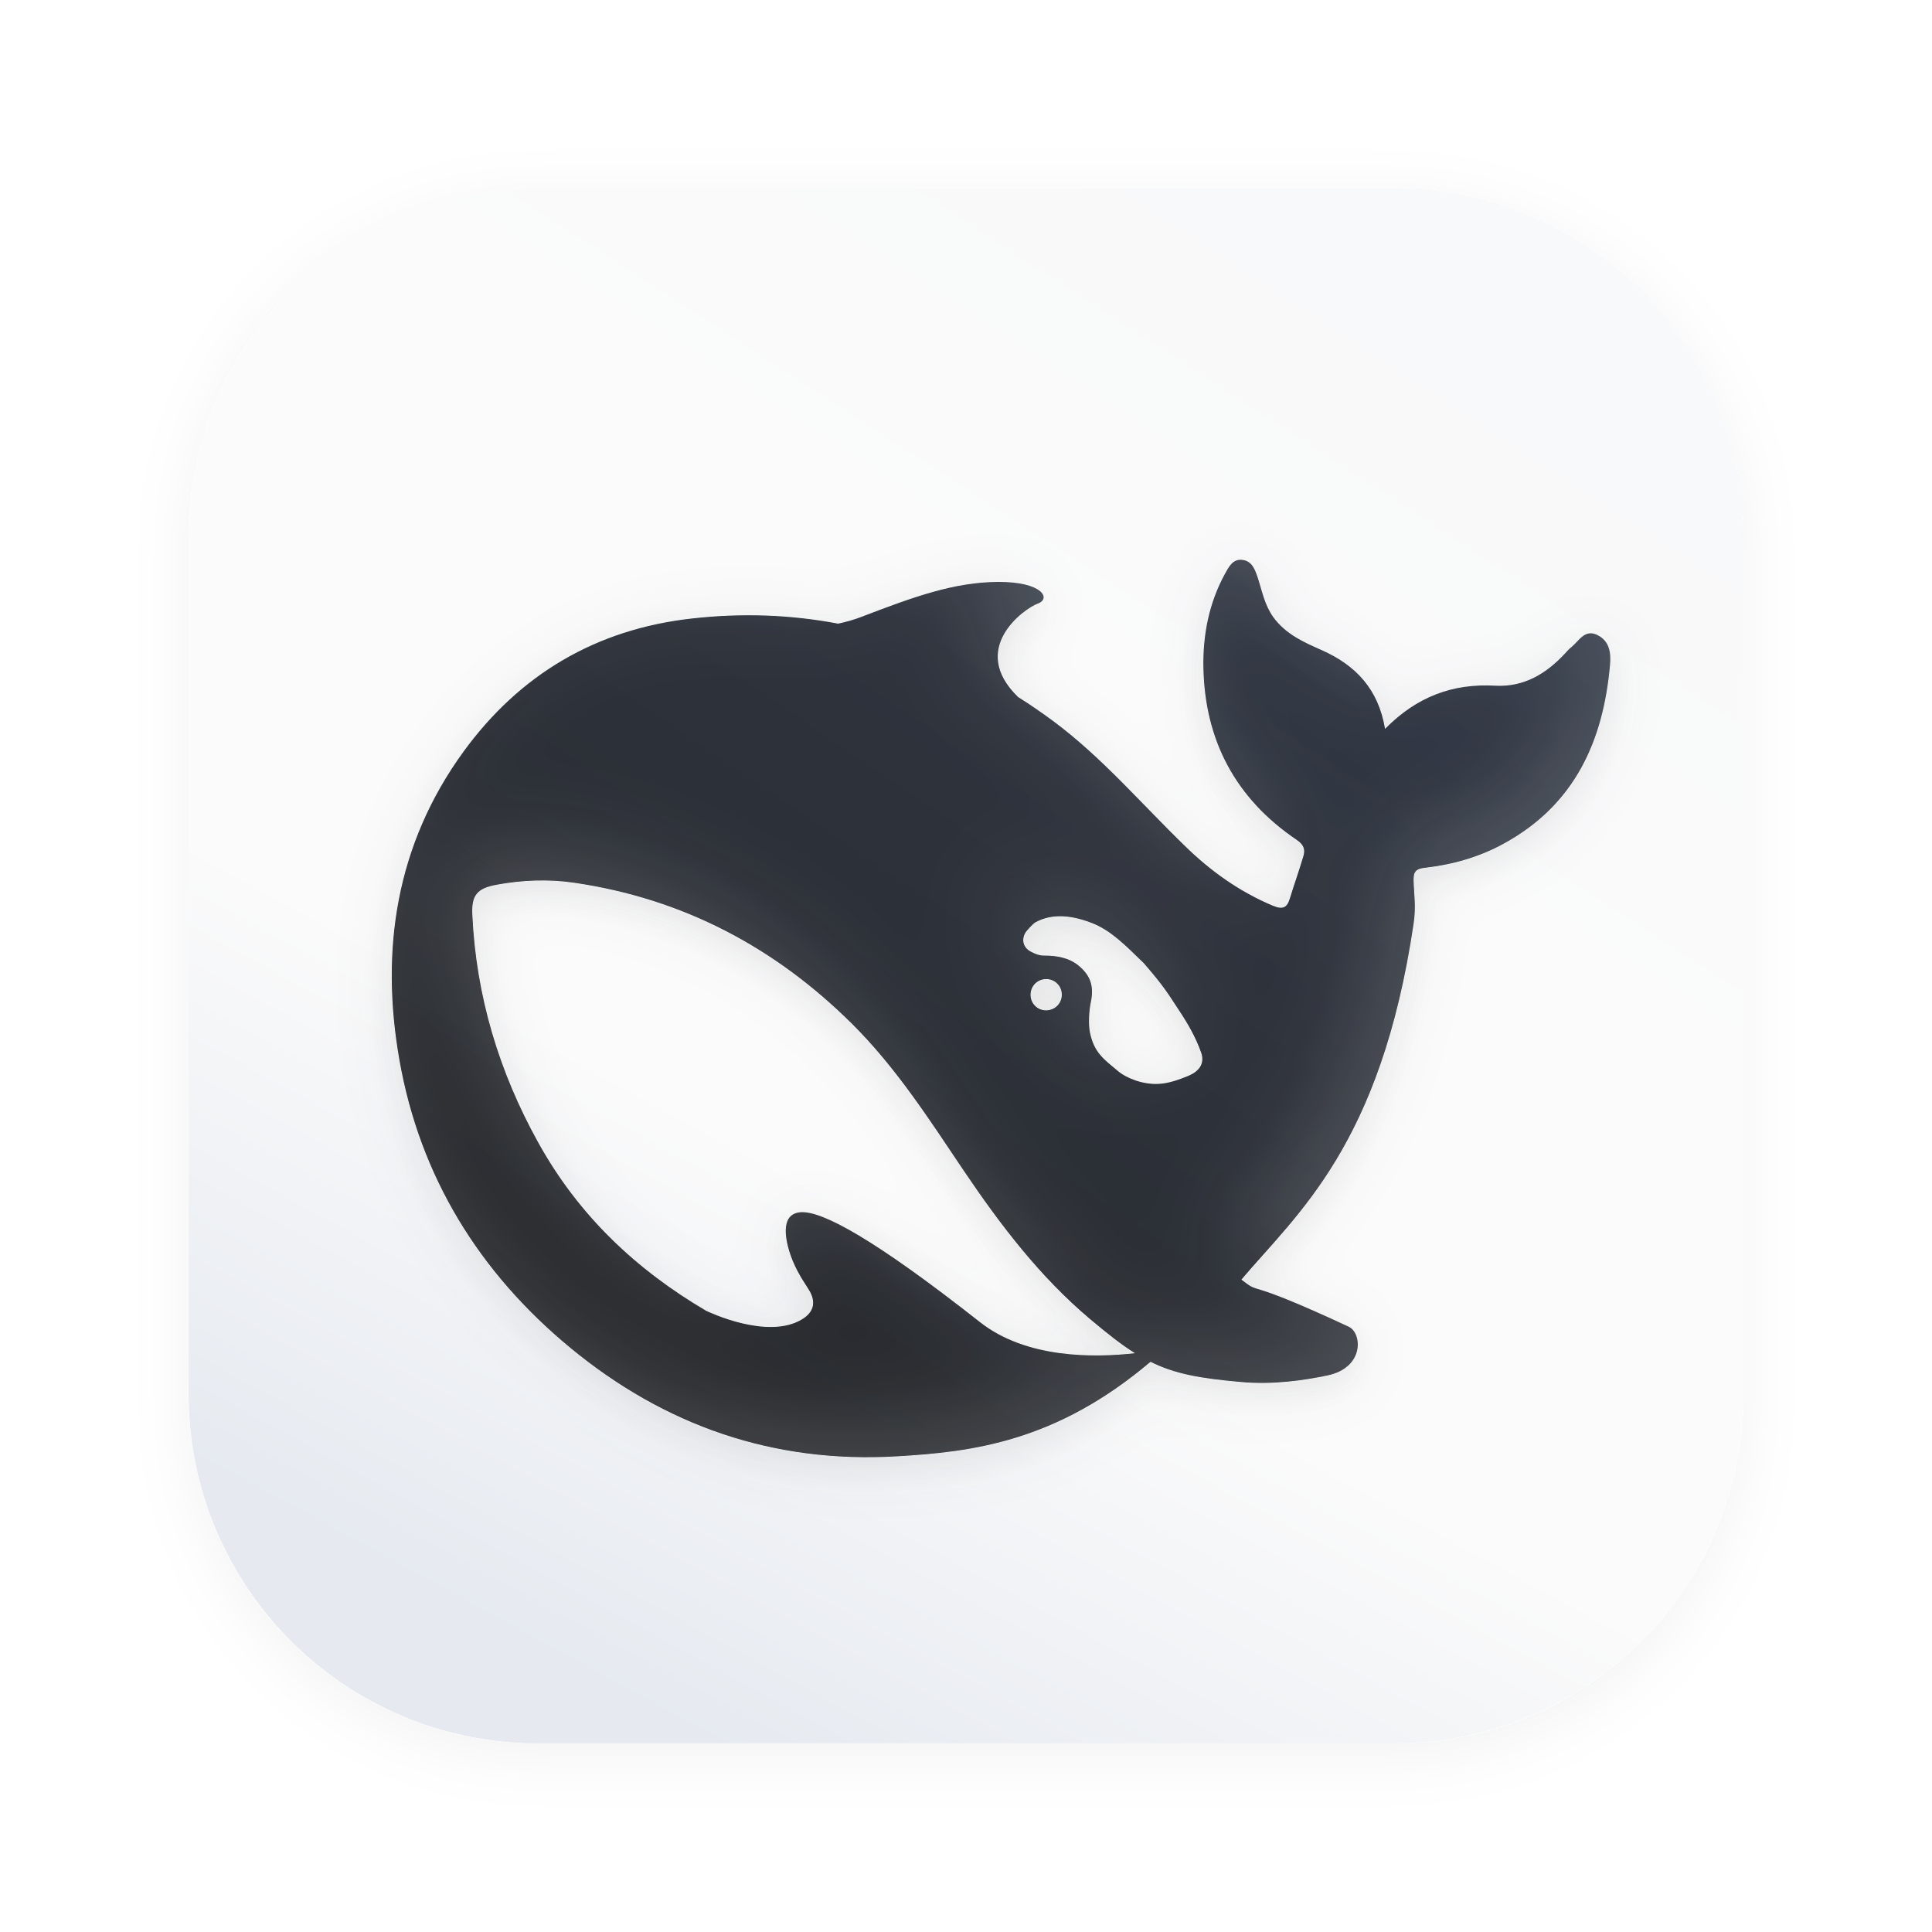
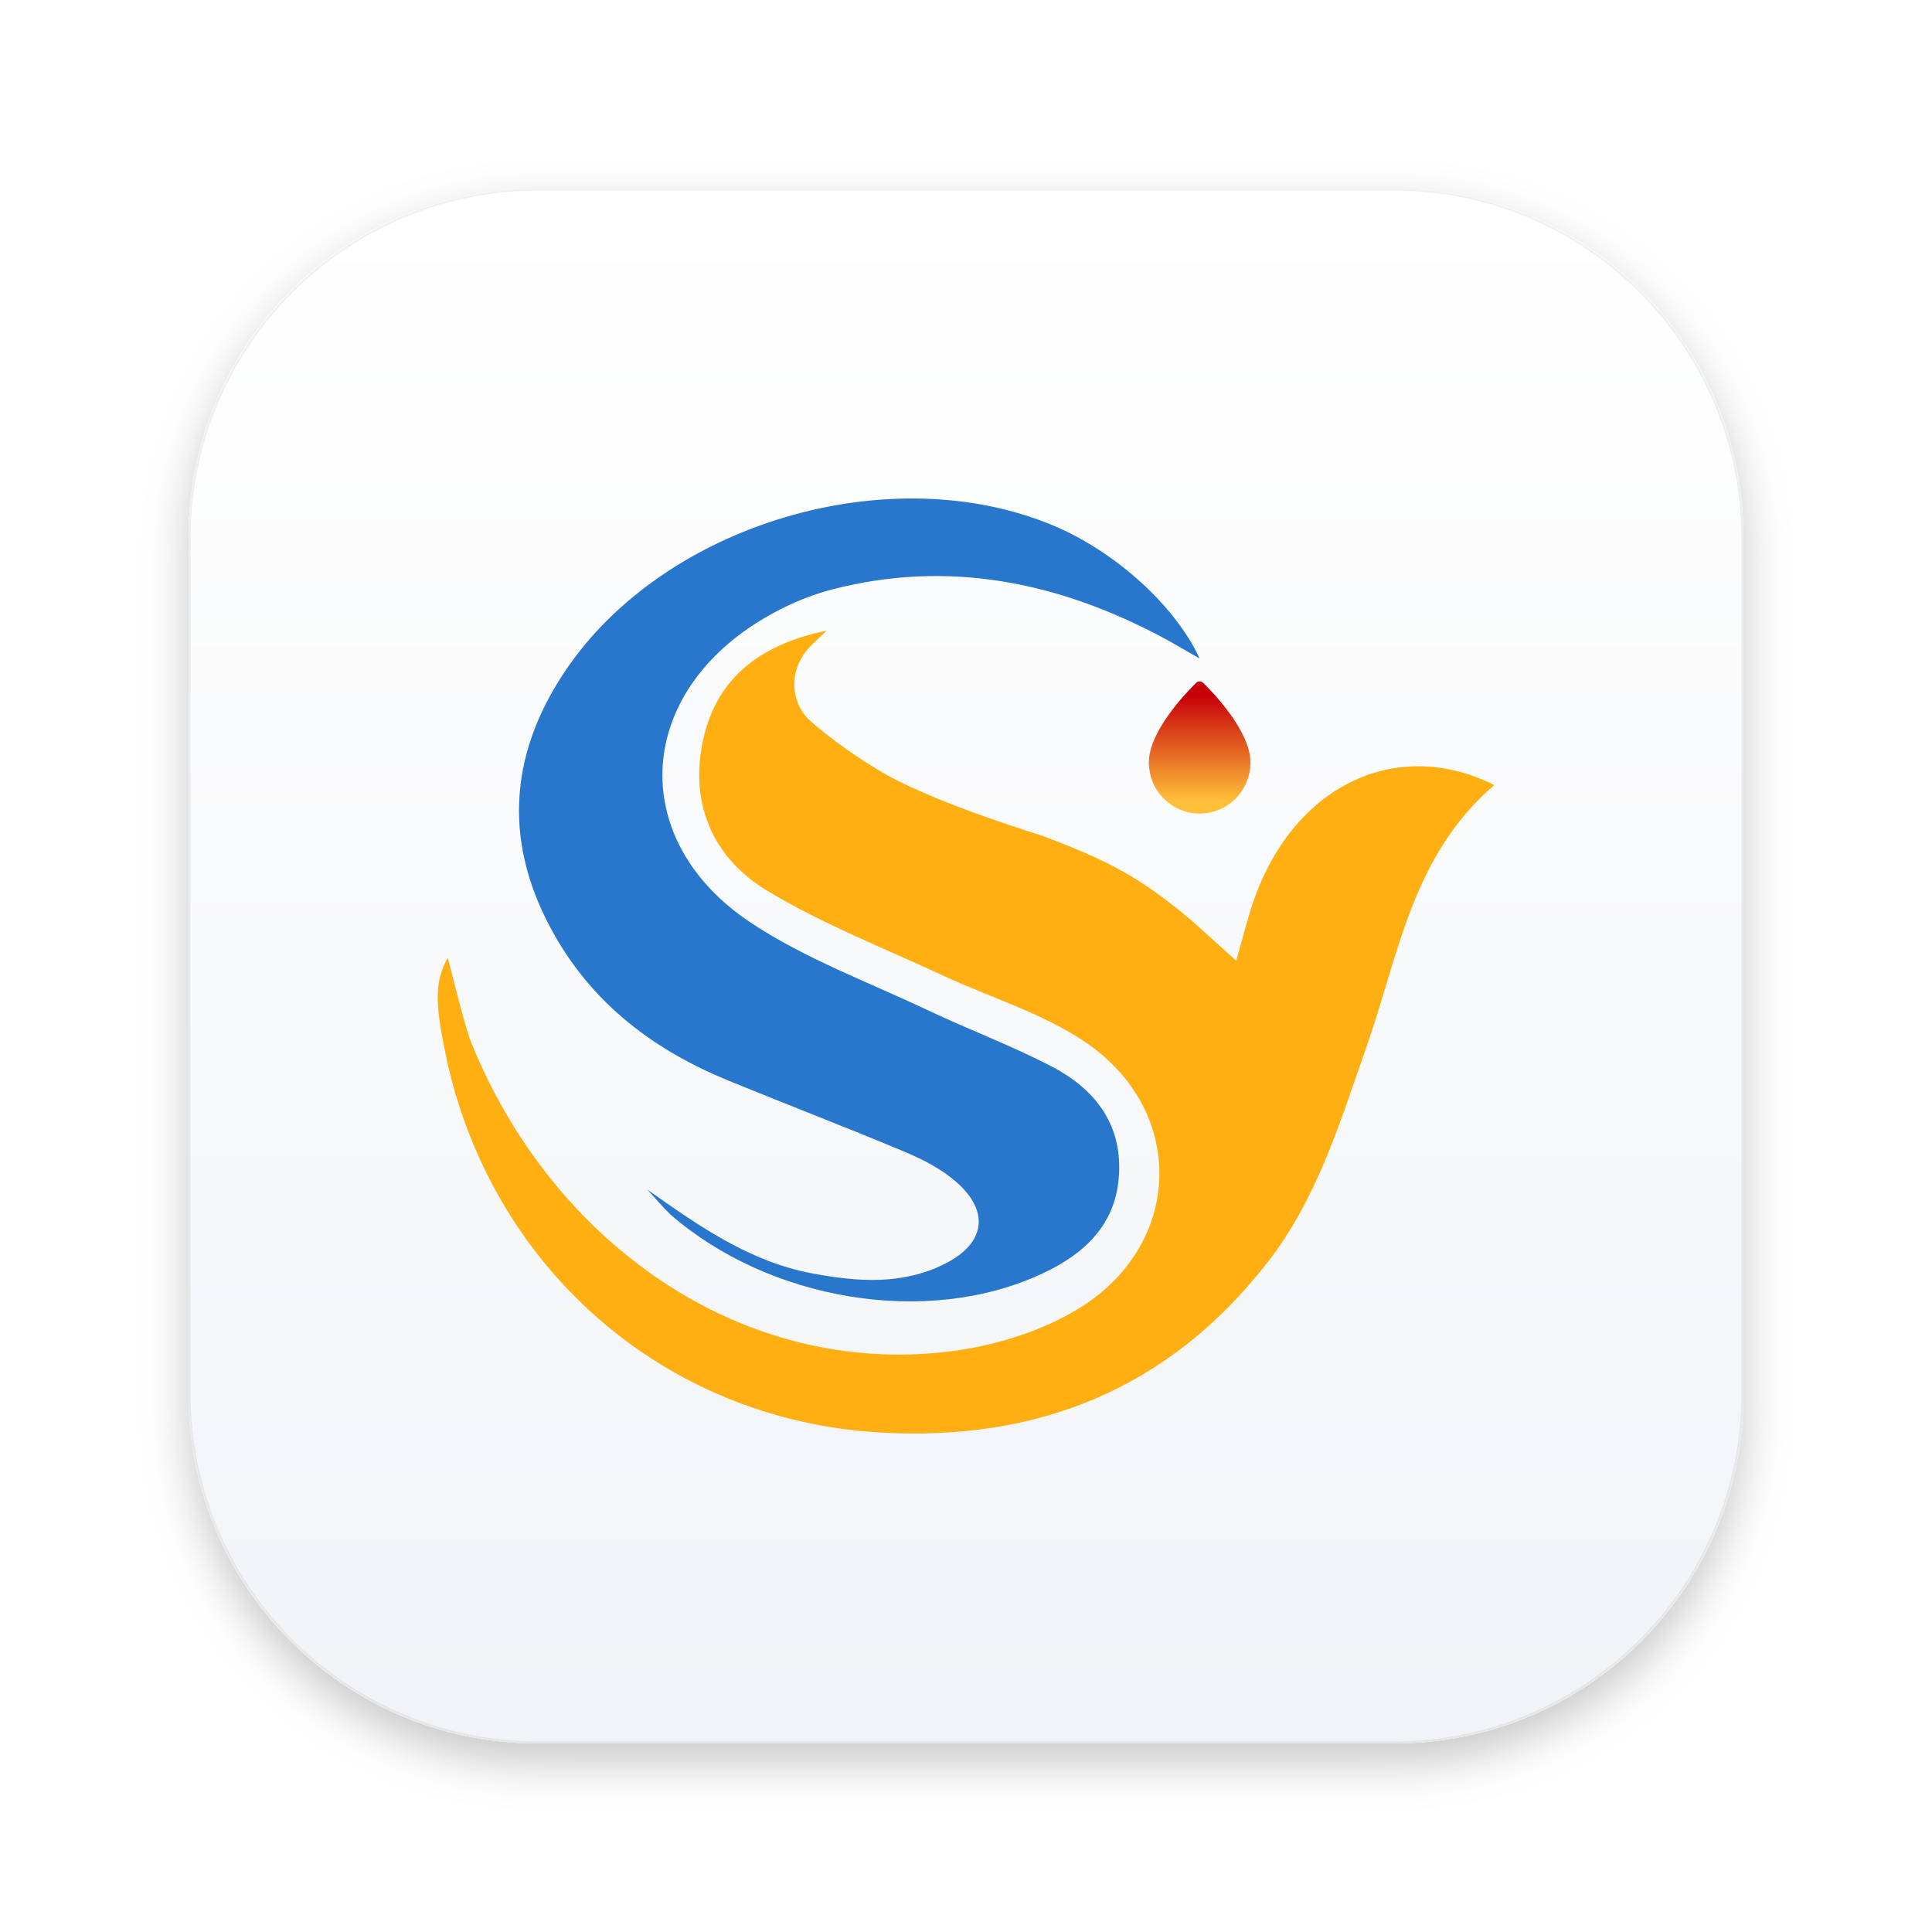
<svg xmlns="http://www.w3.org/2000/svg" width="1024" height="1024" viewBox="0 0 1024 1024" fill="none">
-   <g transform="translate(100 100) scale(0.8046875) translate(-40 -32)">
-     <g filter="url(#filter0_d_1637_371)">
-       <rect rx="230" width="1024" height="1024" transform="translate(40 32)" fill="#FBFBFB" />
-       <rect rx="230" width="1024" height="1024" transform="translate(40 32)" fill="url(#paint0_linear_1637_371)" fill-opacity="0.4" />
-       <rect rx="230" width="1024" height="1024" transform="translate(40 32)" fill="url(#paint1_linear_1637_371)" fill-opacity="0.8" />
-       <g filter="url(#filter1_ddi_1637_371)">
-         <path d="M968.002 326.025C959.5 321.85 955.842 329.804 950.865 333.835C949.162 335.143 947.722 336.834 946.283 338.393C933.859 351.673 919.336 360.407 900.376 359.363C872.649 357.804 848.963 366.525 828.035 387.759C823.586 361.583 808.812 345.951 786.313 335.936C774.536 330.729 762.64 325.51 754.401 314.186C748.645 306.112 747.074 297.127 744.195 288.274C742.36 282.936 740.538 277.465 734.385 276.554C727.718 275.51 725.103 281.112 722.476 285.803C712.006 304.95 707.952 326.039 708.349 347.405C709.26 395.463 729.54 433.742 769.823 460.962C774.404 464.094 775.579 467.212 774.14 471.771C771.394 481.153 768.119 490.257 765.241 499.639C763.406 505.624 760.66 506.933 754.256 504.329C732.154 495.08 713.049 481.417 696.175 464.874C667.524 437.138 641.633 406.536 609.325 382.566C601.733 376.964 594.154 371.758 586.298 366.802C553.33 334.773 590.616 308.464 599.251 305.333C608.282 302.082 602.393 290.877 573.214 291.009C544.048 291.141 517.364 300.906 483.353 313.935C478.389 315.891 473.147 317.318 467.786 318.494C436.917 312.64 404.873 311.332 371.377 315.111C308.332 322.141 257.975 351.964 220.953 402.876C176.471 464.081 166.014 533.624 178.835 606.153C192.302 682.594 231.291 745.887 291.194 795.372C353.328 846.68 424.876 871.813 506.498 866.99C556.076 864.122 611.279 857.489 673.532 804.74C689.23 812.55 705.708 815.681 733.052 818.02C754.111 819.976 774.391 816.976 790.076 813.726C814.674 808.519 812.971 785.726 804.072 781.564C731.995 747.962 747.826 761.638 733.435 750.565C770.06 707.198 825.263 662.139 846.85 516.156C848.553 504.567 847.114 497.273 846.85 487.892C846.718 482.157 848.025 479.95 854.574 479.303C872.623 477.215 890.156 472.273 906.238 463.42C952.938 437.892 971.765 395.965 976.215 345.7C976.875 338.01 976.083 330.069 967.976 326.039L968.002 326.025ZM561.067 778.432C491.222 723.477 457.343 705.374 443.347 706.154C430.263 706.933 432.626 721.918 435.505 731.682C438.515 741.315 442.436 747.962 447.929 756.418C451.718 762.021 454.346 770.345 444.14 776.609C421.641 790.549 382.533 771.918 380.698 771.006C335.174 744.182 297.109 708.757 270.293 660.316C244.389 613.698 229.35 563.685 226.868 510.302C226.208 497.406 230.01 492.847 242.831 490.508C259.704 487.376 277.106 486.729 293.98 489.2C365.264 499.625 425.959 531.523 476.844 582.052C505.878 610.831 527.861 645.213 550.491 678.815C574.561 714.492 600.452 748.49 633.42 776.358C645.066 786.122 654.348 793.548 663.247 799.019C636.431 802.018 591.698 802.666 561.08 778.445L561.067 778.432ZM594.55 562.905C594.55 557.171 599.132 552.625 604.888 552.625C606.195 552.625 607.371 552.876 608.414 553.273C609.853 553.801 611.16 554.581 612.203 555.744C614.038 557.567 615.081 560.17 615.081 562.905C615.081 568.64 610.5 573.185 604.743 573.185C598.987 573.185 594.537 568.627 594.537 562.905H594.55ZM698.539 616.301C691.871 619.037 685.19 621.375 678.787 621.64C668.845 622.155 657.992 618.125 652.103 613.17C642.953 605.479 636.404 601.185 633.658 587.773C632.483 582.039 633.13 573.185 634.186 568.111C636.536 557.171 633.922 550.141 626.212 543.759C619.927 538.553 611.952 537.112 603.185 537.112C599.911 537.112 596.914 535.685 594.682 534.509C591.025 532.686 588.015 528.127 590.893 522.525C591.804 520.701 596.254 516.275 597.297 515.495C609.206 508.716 622.937 510.936 635.625 516.01C647.403 520.833 656.288 529.686 669.109 542.186C682.193 557.289 684.543 561.465 692.003 572.789C697.892 581.642 703.252 590.759 706.909 601.185C709.128 607.699 706.249 613.038 698.539 616.288V616.301Z" fill="url(#paint2_linear_1637_371)" fill-opacity="0.9" />
-       </g>
-     </g>
+   <defs>
+     <linearGradient id="shiyou-oil" x1="50%" y1="10.439%" x2="50%" y2="90.515%">
+       <stop stop-color="#C70009" offset="0%" />
+       <stop stop-color="#FFBF39" offset="100%" />
+     </linearGradient>
+     <linearGradient id="shiyou-tile" x1="0" y1="0" x2="0" y2="1">
+       <stop offset="0" stop-color="#FFFFFF" />
+       <stop offset="1" stop-color="#F1F3F6" />
+     </linearGradient>
+     <filter id="shiyou-shadow" x="-10%" y="-10%" width="120%" height="125%">
+       <feDropShadow dx="0" dy="10.2" stdDeviation="12.3" flood-color="#000" flood-opacity="0.22" />
+     </filter>
+   </defs>
+   <rect x="100" y="100" width="824" height="824" rx="185" fill="url(#shiyou-tile)" filter="url(#shiyou-shadow)" />
+   <rect x="100.5" y="100.5" width="823" height="823" rx="185" stroke="#000" stroke-opacity="0.06" />
+   <g transform="translate(232.000 264.213) scale(5.12094)" fill-rule="evenodd">
+     <path d="M38.748,15.114 C35.988,17.822 36.729,21.271 38.369,22.835 C40.009,24.398 44.557,27.774 48.145,29.48 C52.706,31.648 57.713,33.364 62.564,34.905 C69.124,37.381 72.601,39.065 78.159,43.797 C79.348,44.846 81.069,46.44 82.644,47.833 C83.353,45.421 83.815,43.4 84.524,41.418 C88.791,29.48 99.451,24.681 109.355,29.662 C100.783,37.01 99.468,47.315 96.063,56.935 C93.394,64.532 91.035,72.42 85.953,78.977 C75.672,92.241 61.969,97.652 45.603,96.659 C23.27,95.306 5.258,79.409 0.77,57.295 C-0.308,51.987 -0.284,50.014 1.034,47.531 C1.82,50.455 2.441,53.198 3.292,55.867 C11.613,76.979 31.516,91.066 53.216,88.25 C57.648,87.675 62.303,86.25 66.126,83.971 C77.208,77.366 77.61,63.334 66.918,56.194 C62.49,53.235 57.17,51.648 52.285,49.371 C46.198,46.534 39.878,44.075 34.147,40.626 C28.546,37.255 26.019,31.678 27.466,24.988 C28.915,18.29 33.766,15.008 40.269,13.675 C39.762,14.154 39.246,14.625 38.748,15.114 Z" fill="#FFAF11" />
+     <path d="M38.831,80.218 C43.486,81.081 48.135,81.427 52.552,79.179 C56.666,77.085 57.166,73.785 53.655,70.726 C52.158,69.422 50.288,68.443 48.441,67.667 C42.353,65.109 36.185,62.747 30.074,60.243 C22.533,57.152 16.263,52.496 12.138,45.278 C6.805,35.943 7.242,26.751 13.158,17.907 C23.403,2.59 46.783,-4.314 63.757,2.817 C70.052,5.461 76.316,11.04 78.862,16.568 C77.288,15.669 76.112,14.953 74.896,14.31 C64.094,8.599 52.764,6.302 40.743,9.434 C38.133,10.114 35.55,11.289 33.25,12.715 C20.354,20.714 19.792,35.542 32.418,43.914 C38.031,47.636 44.527,50.034 50.667,52.938 C54.889,54.935 59.279,56.587 63.426,58.722 C67.86,61.005 70.795,64.553 70.517,69.902 C70.246,75.104 67.014,78.146 62.597,80.212 C50.594,85.827 34.266,82.968 24.092,74.113 C23.246,73.301 22.494,72.392 21.698,71.529 C27.088,75.339 32.306,79.007 38.831,80.218 Z" fill="#2877CC" />
+     <path d="M84.119,27.316 C84.119,24.167 80.439,20.266 79.23,19.085 C79.025,18.884 78.698,18.884 78.494,19.085 C77.284,20.266 73.604,24.167 73.604,27.316 C73.604,30.239 75.958,32.609 78.862,32.609 C81.765,32.609 84.119,30.239 84.119,27.316 Z" fill="url(#shiyou-oil)" />
  </g>
-   <defs>
-     <filter id="filter0_d_1637_371" x="-8" y="-16" width="1120" height="1120" filterUnits="userSpaceOnUse" color-interpolation-filters="sRGB">
-       <feFlood flood-opacity="0" result="BackgroundImageFix" />
-       <feColorMatrix in="SourceAlpha" type="matrix" values="0 0 0 0 0 0 0 0 0 0 0 0 0 0 0 0 0 0 127 0" result="hardAlpha" />
-       <feOffset dy="8" />
-       <feGaussianBlur stdDeviation="20" />
-       <feComposite in2="hardAlpha" operator="out" />
-       <feColorMatrix type="matrix" values="0 0 0 0 0 0 0 0 0 0 0 0 0 0 0 0 0 0 0.05 0" />
-       <feBlend mode="normal" in2="BackgroundImageFix" result="effect1_dropShadow_1637_371" />
-       <feBlend mode="normal" in="BackgroundImageFix" in2="effect1_dropShadow_1637_371" result="BackgroundImageFix" />
-       <feBlend mode="normal" in="SourceGraphic" in2="BackgroundImageFix" result="shape" />
-     </filter>
-     <filter id="filter1_ddi_1637_371" x="133.744" y="240.427" width="882.652" height="671.147" filterUnits="userSpaceOnUse" color-interpolation-filters="sRGB">
-       <feFlood flood-opacity="0" result="BackgroundImageFix" />
-       <feColorMatrix in="SourceAlpha" type="matrix" values="0 0 0 0 0 0 0 0 0 0 0 0 0 0 0 0 0 0 127 0" result="hardAlpha" />
-       <feOffset dy="4" />
-       <feGaussianBlur stdDeviation="20" />
-       <feComposite in2="hardAlpha" operator="out" />
-       <feColorMatrix type="matrix" values="0 0 0 0 0.176 0 0 0 0 0.192 0 0 0 0 0.231 0 0 0 0.08 0" />
-       <feBlend mode="normal" in2="BackgroundImageFix" result="effect1_dropShadow_1637_371" />
-       <feColorMatrix in="SourceAlpha" type="matrix" values="0 0 0 0 0 0 0 0 0 0 0 0 0 0 0 0 0 0 127 0" result="hardAlpha" />
-       <feOffset dy="8" />
-       <feGaussianBlur stdDeviation="8" />
-       <feComposite in2="hardAlpha" operator="out" />
-       <feColorMatrix type="matrix" values="0 0 0 0 0.173 0 0 0 0 0.188 0 0 0 0 0.224 0 0 0 0.04 0" />
-       <feBlend mode="normal" in2="effect1_dropShadow_1637_371" result="effect2_dropShadow_1637_371" />
-       <feBlend mode="normal" in="SourceGraphic" in2="BackgroundImageFix" result="shape" />
-       <feColorMatrix in="SourceAlpha" type="matrix" values="0 0 0 0 0 0 0 0 0 0 0 0 0 0 0 0 0 0 127 0" result="hardAlpha" />
-       <feOffset dx="-16" dy="-20" />
-       <feGaussianBlur stdDeviation="30" />
-       <feComposite in2="hardAlpha" operator="arithmetic" k2="-1" k3="1" />
-       <feColorMatrix type="matrix" values="0 0 0 0 1 0 0 0 0 1 0 0 0 0 1 0 0 0 0.15 0" />
-       <feBlend mode="normal" in2="shape" result="effect3_innerShadow_1637_371" />
-       <feBlend mode="normal" in="effect3_innerShadow_1637_371" in2="effect2_dropShadow_1637_371" result="effect3_innerShadow_1637_371" />
-     </filter>
-     <linearGradient id="paint0_linear_1637_371" x1="973.58" y1="1.59609e-05" x2="378.123" y2="917.86" gradientUnits="userSpaceOnUse">
-       <stop offset="0.142" stop-color="#D4DBE9" />
-       <stop offset="0.486" stop-color="#FBFBFB" />
-     </linearGradient>
-     <linearGradient id="paint1_linear_1637_371" x1="603.371" y1="445.063" x2="239.356" y2="1111.41" gradientUnits="userSpaceOnUse">
-       <stop offset="0.363" stop-color="#FBFBFB" />
-       <stop offset="0.83" stop-color="#E1E6EE" />
-     </linearGradient>
-     <linearGradient id="paint2_linear_1637_371" x1="849.855" y1="39.085" x2="331.636" y2="802.645" gradientUnits="userSpaceOnUse">
-       <stop offset="0.086" stop-color="#1C2434" />
-       <stop offset="1" stop-color="#0F1115" />
-     </linearGradient>
-   </defs>
</svg>
